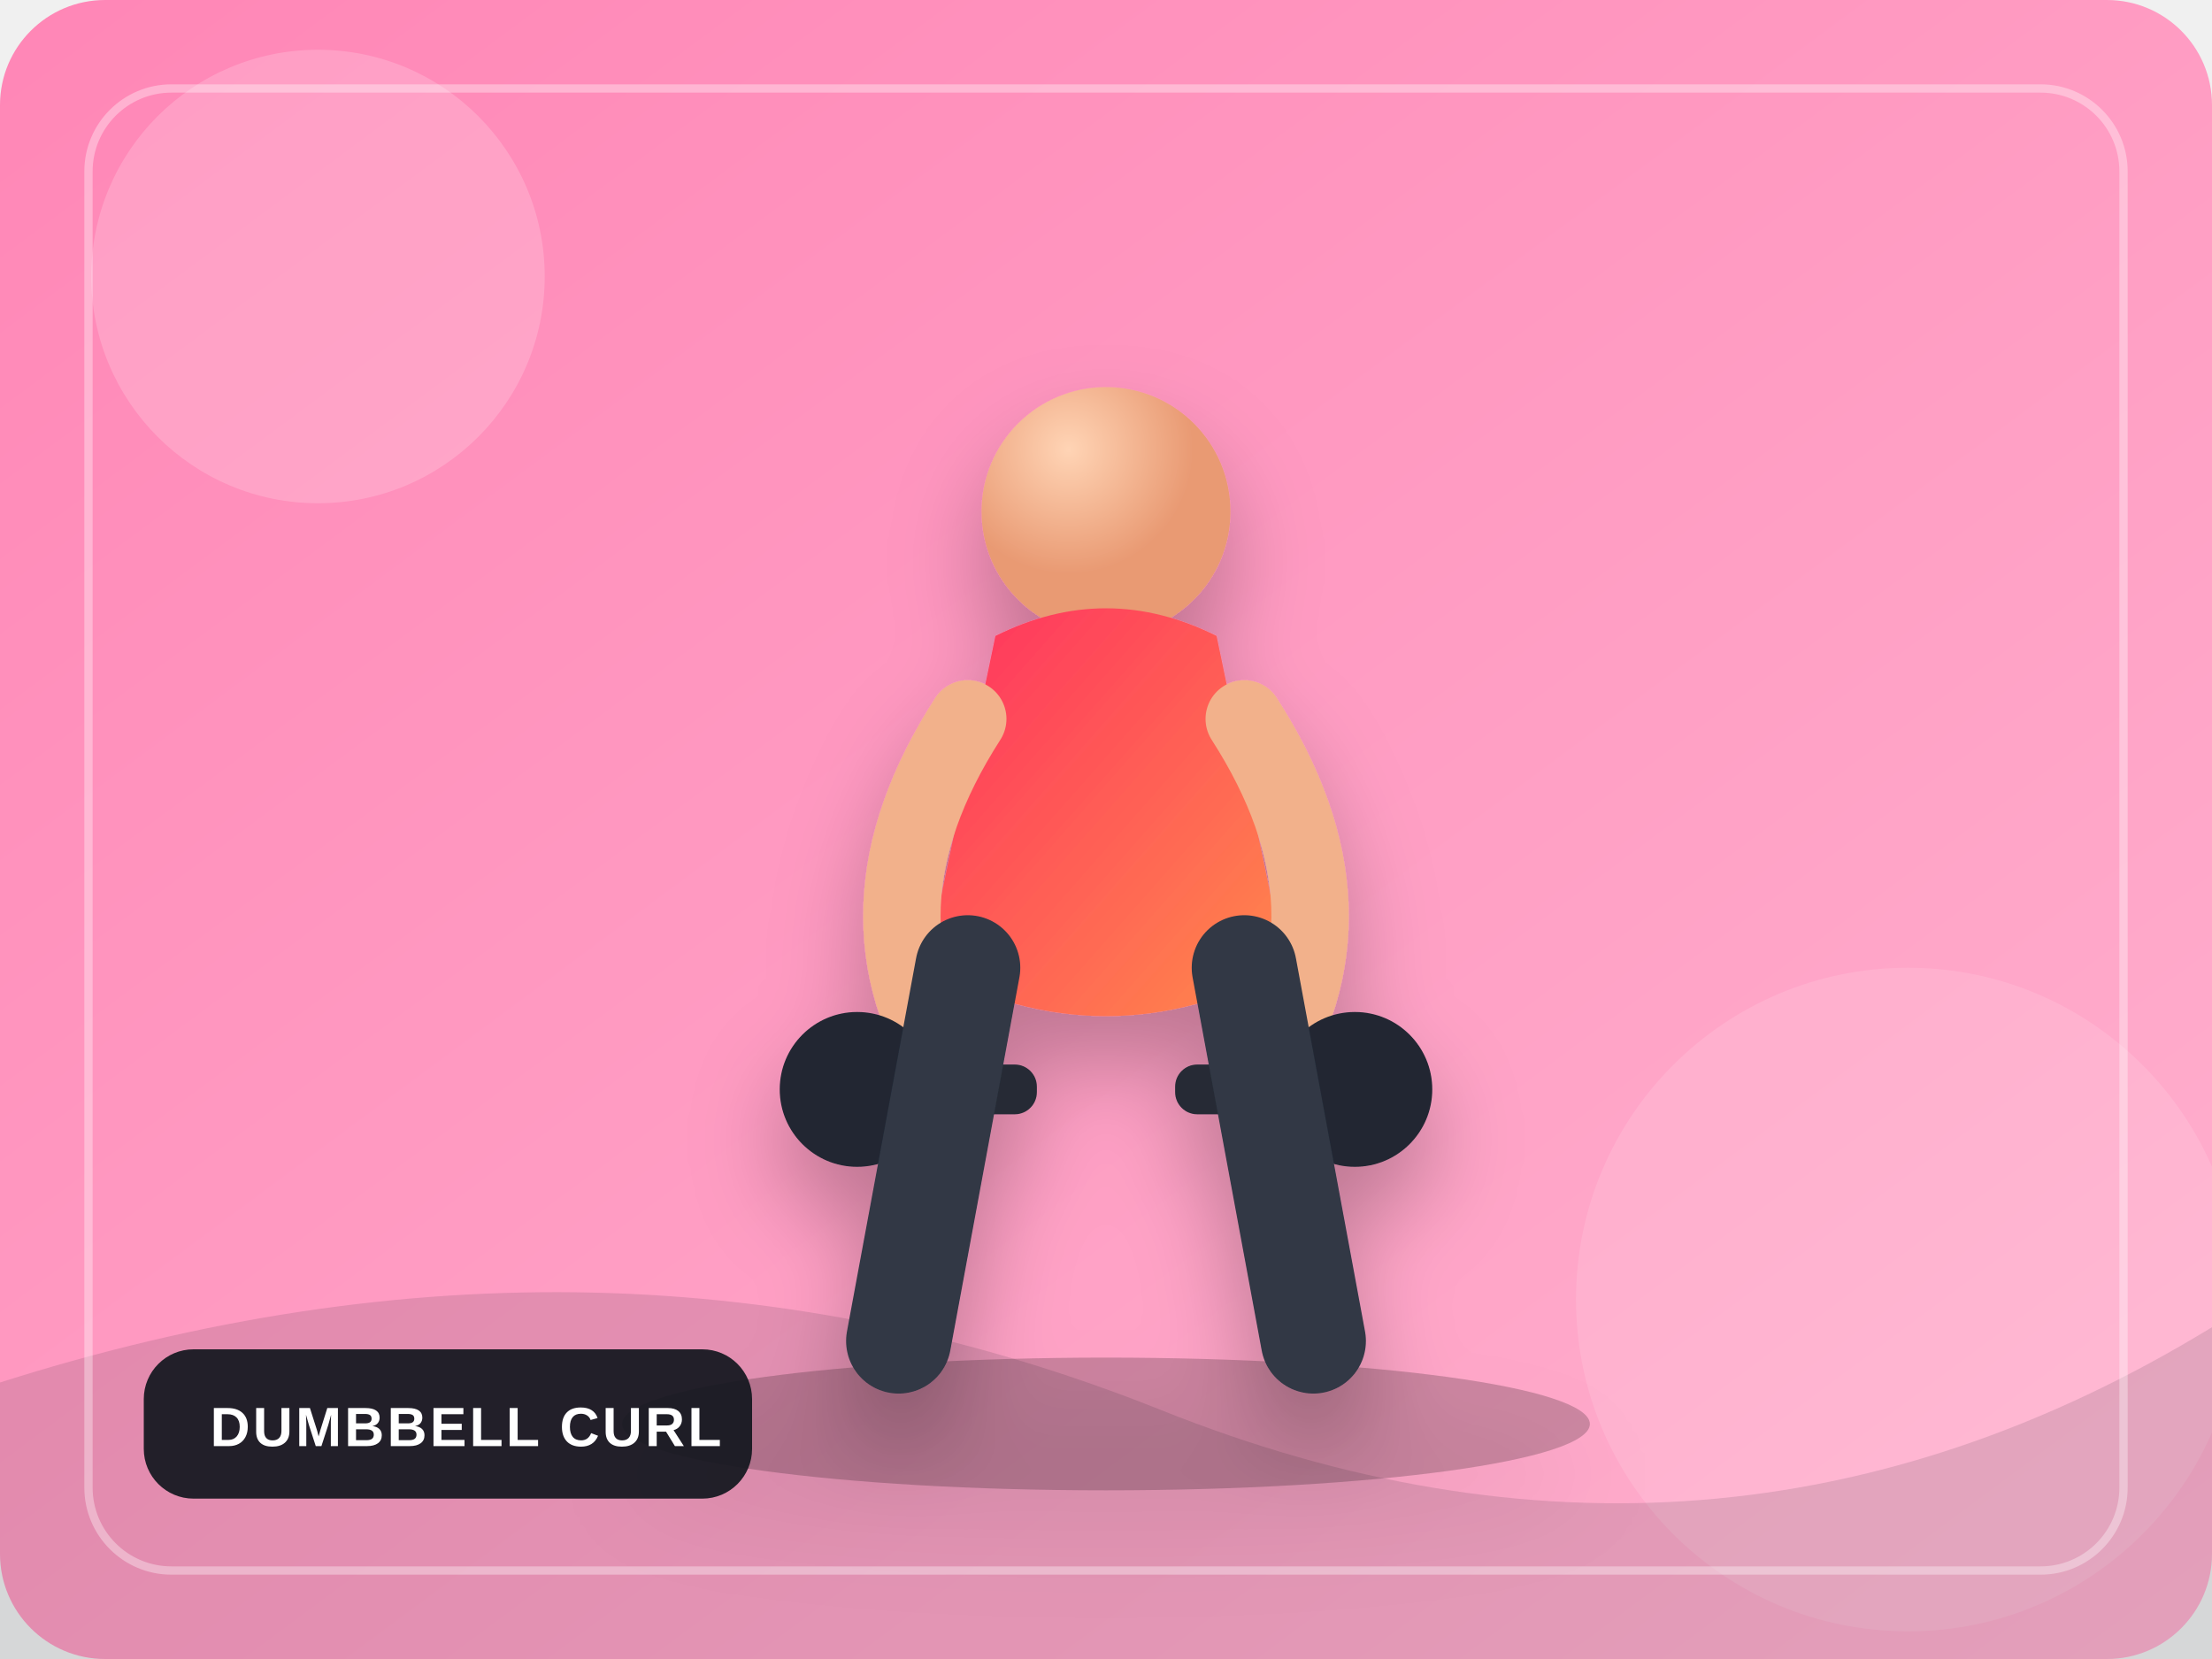
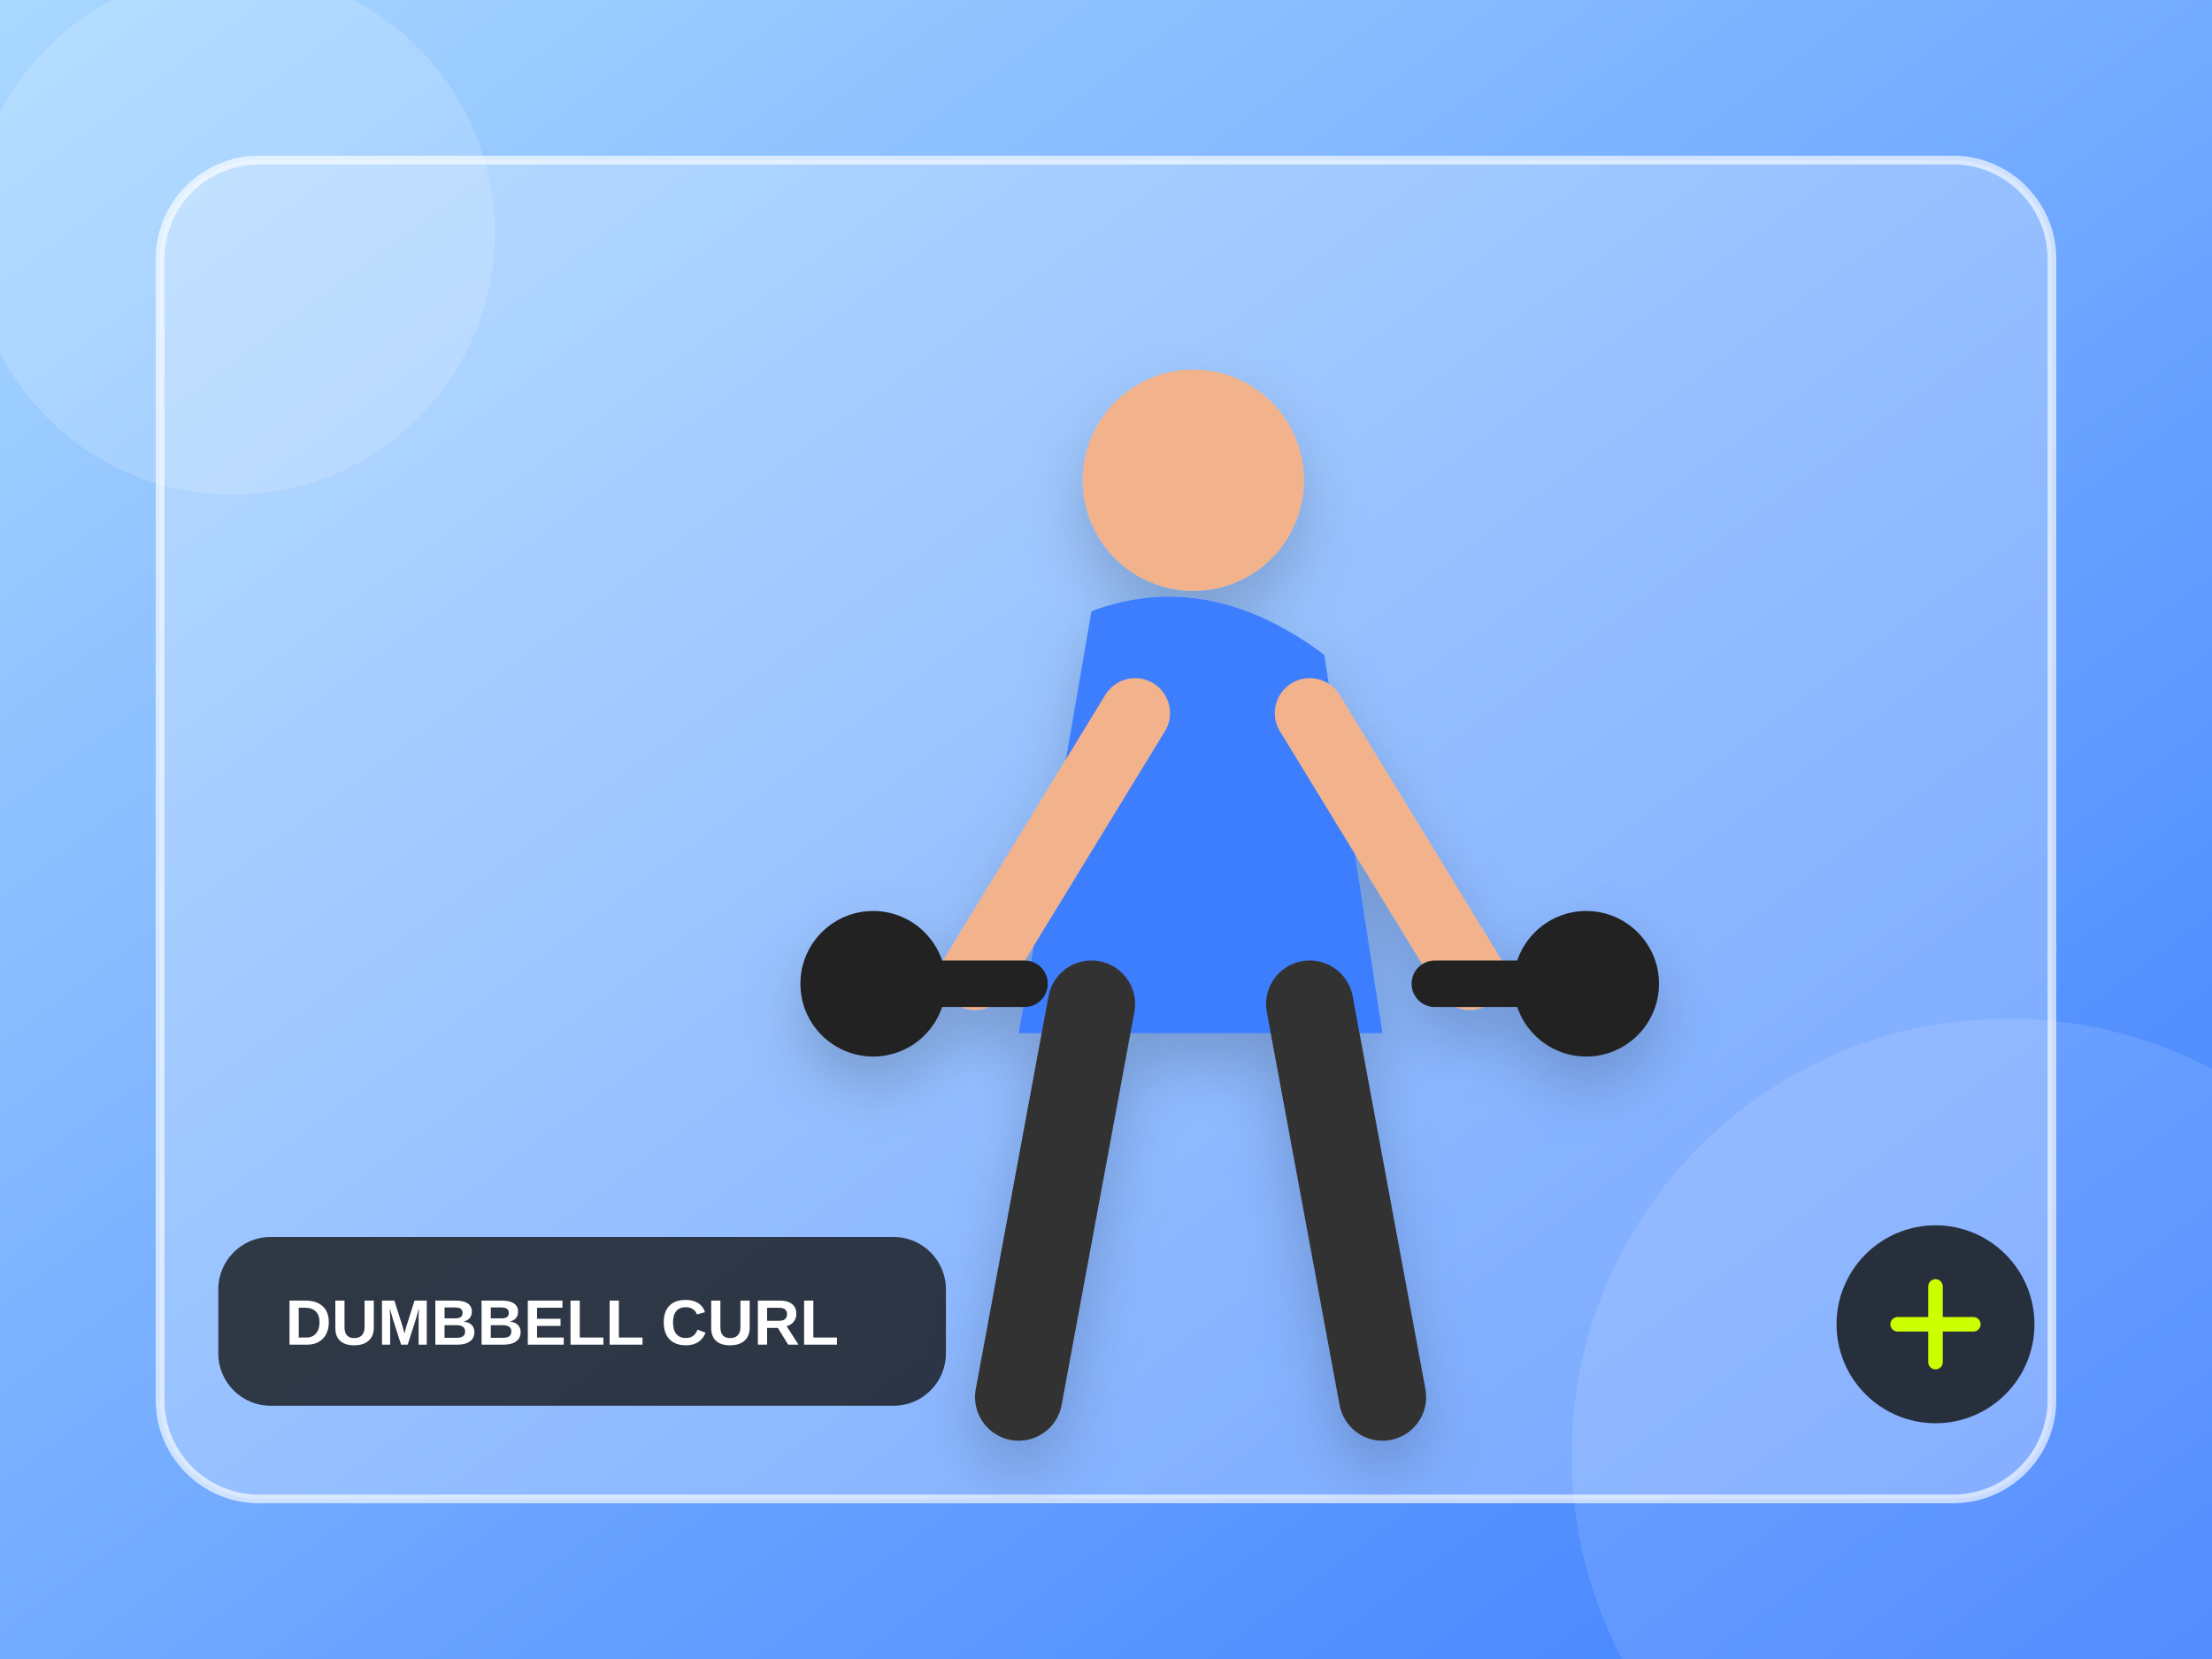
- <svg xmlns="http://www.w3.org/2000/svg" viewBox="0 0 800 600" role="img" aria-label="DUMBBELL CURL 3D animated illustration">
+ <svg xmlns="http://www.w3.org/2000/svg" viewBox="0 0 760 570">
  <defs>
-     <linearGradient id="bg" x1="0" y1="0" x2="1" y2="1">
-       <stop stop-color="#ff86b6" />
-       <stop offset="1" stop-color="#ffb2cf" />
+     <linearGradient id="g" x1="0" y1="0" x2="1" y2="1">
+       <stop offset="0" stop-color="#a9d8ff" />
+       <stop offset="1" stop-color="#3d7eff" />
    </linearGradient>
-     <linearGradient id="shirt" x1="0" y1="0" x2="1" y2="1">
-       <stop stop-color="#ff315f" />
-       <stop offset="1" stop-color="#ff8a4c" />
-     </linearGradient>
-     <radialGradient id="skin" cx="35%" cy="25%">
-       <stop stop-color="#ffd4b5" />
-       <stop offset="1" stop-color="#e99a73" />
-     </radialGradient>
-     <filter id="shadow" x="-30%" y="-30%" width="160%" height="160%">
-       <feDropShadow dx="0" dy="18" stdDeviation="16" flood-opacity=".25" />
+     <filter id="s">
+       <feDropShadow dx="0" dy="10" stdDeviation="10" flood-opacity=".18" />
    </filter>
-     <filter id="soft" x="-30%" y="-30%" width="160%" height="160%">
-       <feGaussianBlur stdDeviation="12" />
-     </filter>
-     <style>.float{animation:float 3.4s ease-in-out infinite} @keyframes float{0%,100%{transform:translateY(0)}50%{transform:translateY(-8px)}}</style>
  </defs>
-   <rect width="800" height="600" rx="38" fill="url(#bg)" />
-   <circle cx="115" cy="100" r="82" fill="#fff" opacity=".18" />
-   <circle cx="690" cy="470" r="120" fill="#fff" opacity=".12" />
-   <path d="M0 500 Q220 430 420 510 T800 480 V600 H0Z" fill="#0f1720" opacity=".12" />
-   <g filter="url(#shadow)">
-     <g class="float">
-       <ellipse cx="400" cy="515" rx="175" ry="24" fill="#000" opacity=".2" />
-       <circle cx="400" cy="185" r="45" fill="url(#skin)" />
-       <path d="M360 230 Q400 210 440 230 L465 350 Q400 385 335 350Z" fill="url(#shirt)" />
-       <path d="M350 260 Q305 330 345 390" fill="none" stroke="#f2b18b" stroke-width="28" stroke-linecap="round" />
-       <path d="M450 260 Q495 330 455 390" fill="none" stroke="#f2b18b" stroke-width="28" stroke-linecap="round" />
-       <rect x="320" y="385" width="55" height="18" rx="8" fill="#252b35" />
-       <rect x="425" y="385" width="55" height="18" rx="8" fill="#252b35" />
-       <circle cx="310" cy="394" r="28" fill="#202733" />
-       <circle cx="490" cy="394" r="28" fill="#202733" />
-       <path d="M350 350 L325 485" stroke="#303744" stroke-width="38" stroke-linecap="round" />
-       <path d="M450 350 L475 485" stroke="#303744" stroke-width="38" stroke-linecap="round" />
-     </g>
+   <rect width="760" height="570" fill="url(#g)" />
+   <circle cx="80" cy="80" r="90" fill="#fff" opacity=".16" />
+   <circle cx="690" cy="500" r="150" fill="#fff" opacity=".12" />
+   <rect x="55" y="55" width="650" height="460" rx="34" fill="#ffffff" opacity=".25" />
+   <rect x="55" y="55" width="650" height="460" rx="34" fill="none" stroke="#fff" stroke-width="3" opacity=".65" />
+   <g filter="url(#s)" transform="translate(0 10)">
+     <circle cx="410" cy="155" r="38" fill="#f2b28b" />
+     <path d="M375 200 Q415 185 455 215 L475 345 L350 345 Z" fill="#3d7eff" />
+     <path d="M390 235 L335 325 M450 235 L505 325" stroke="#f2b28b" stroke-width="24" stroke-linecap="round" />
+     <rect x="305" y="320" width="55" height="16" rx="8" fill="#222" />
+     <rect x="485" y="320" width="55" height="16" rx="8" fill="#222" />
+     <circle cx="300" cy="328" r="25" fill="#222" />
+     <circle cx="545" cy="328" r="25" fill="#222" />
+     <path d="M375 335 L350 470 M450 335 L475 470" stroke="#333" stroke-width="30" stroke-linecap="round" />
  </g>
-   <rect x="32" y="32" width="736" height="536" rx="30" fill="none" stroke="#fff" stroke-opacity=".35" stroke-width="3" />
-   <rect x="52" y="488" width="220" height="54" rx="18" fill="#11161d" opacity=".92" />
-   <text x="76" y="523" fill="#fff" font-family="Arial, sans-serif" font-size="20" font-weight="900" letter-spacing="1">DUMBBELL CURL</text>
+   <rect x="75" y="425" width="250" height="58" rx="18" fill="#111" opacity=".78" />
+   <text x="98" y="462" font-family="Arial, sans-serif" font-size="22" font-weight="800" fill="#fff">DUMBBELL CURL</text>
+   <circle cx="665" cy="455" r="34" fill="#111" opacity=".82" />
+   <path d="M652 455h26M665 442v26" stroke="#ccff00" stroke-width="5" stroke-linecap="round" />
</svg>
